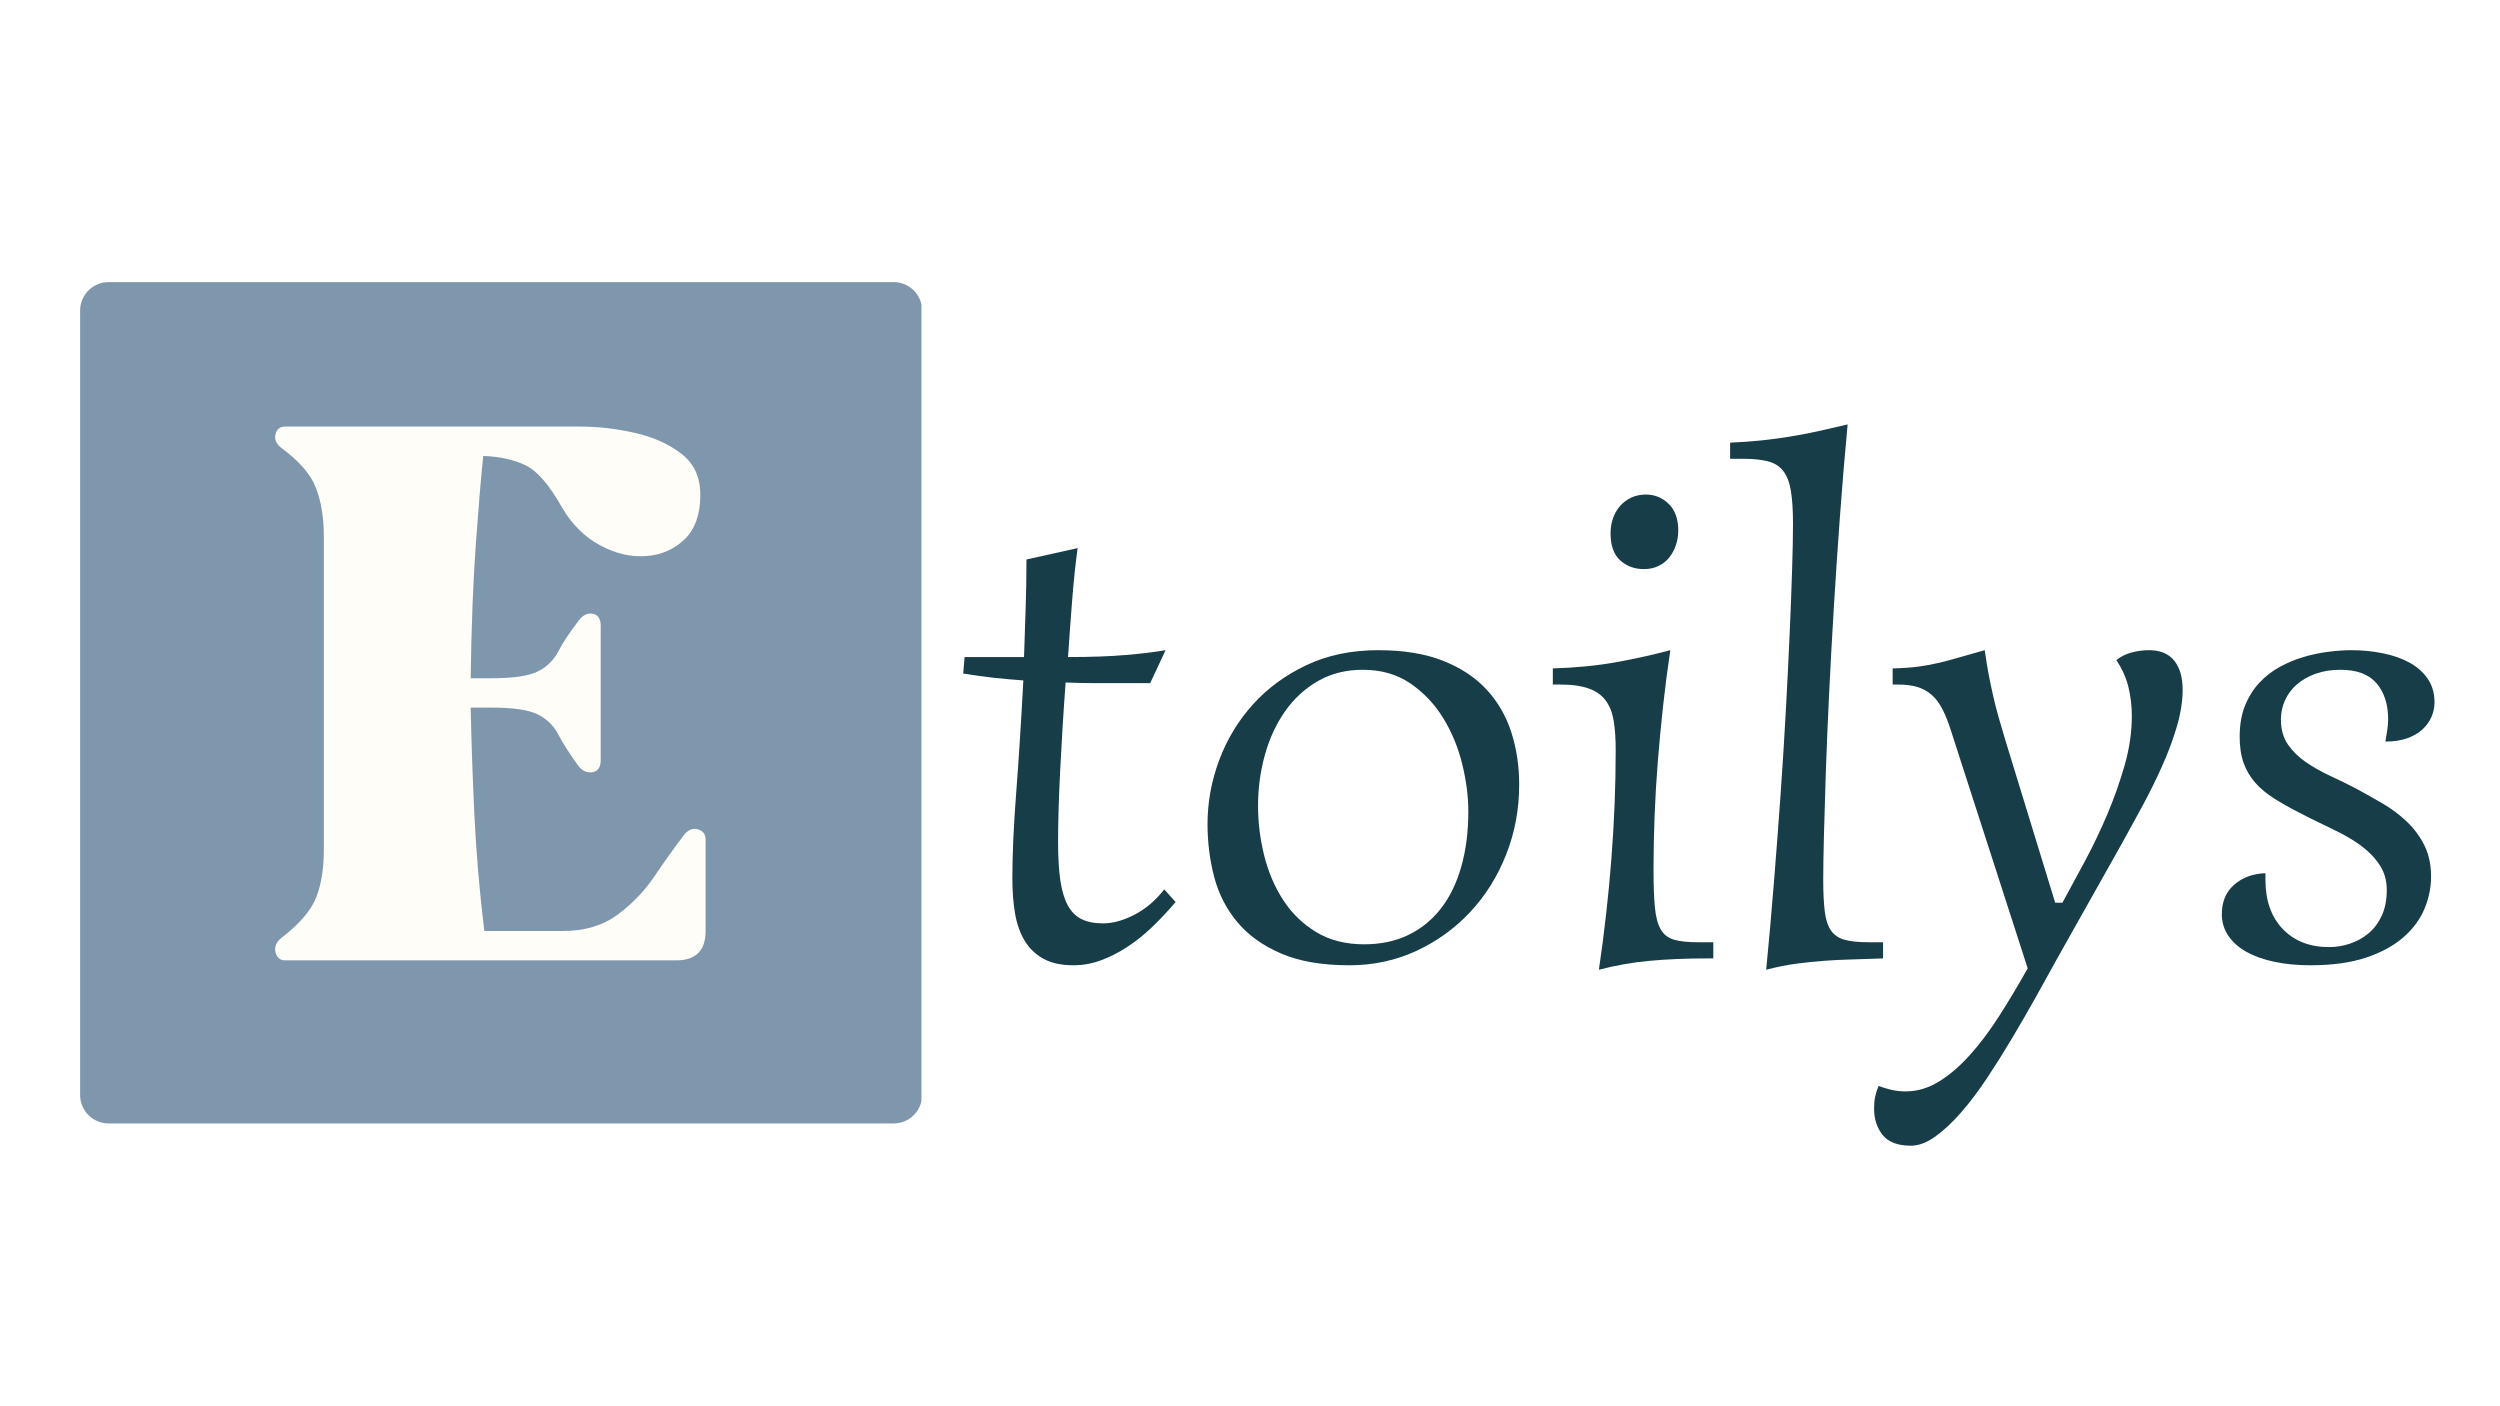
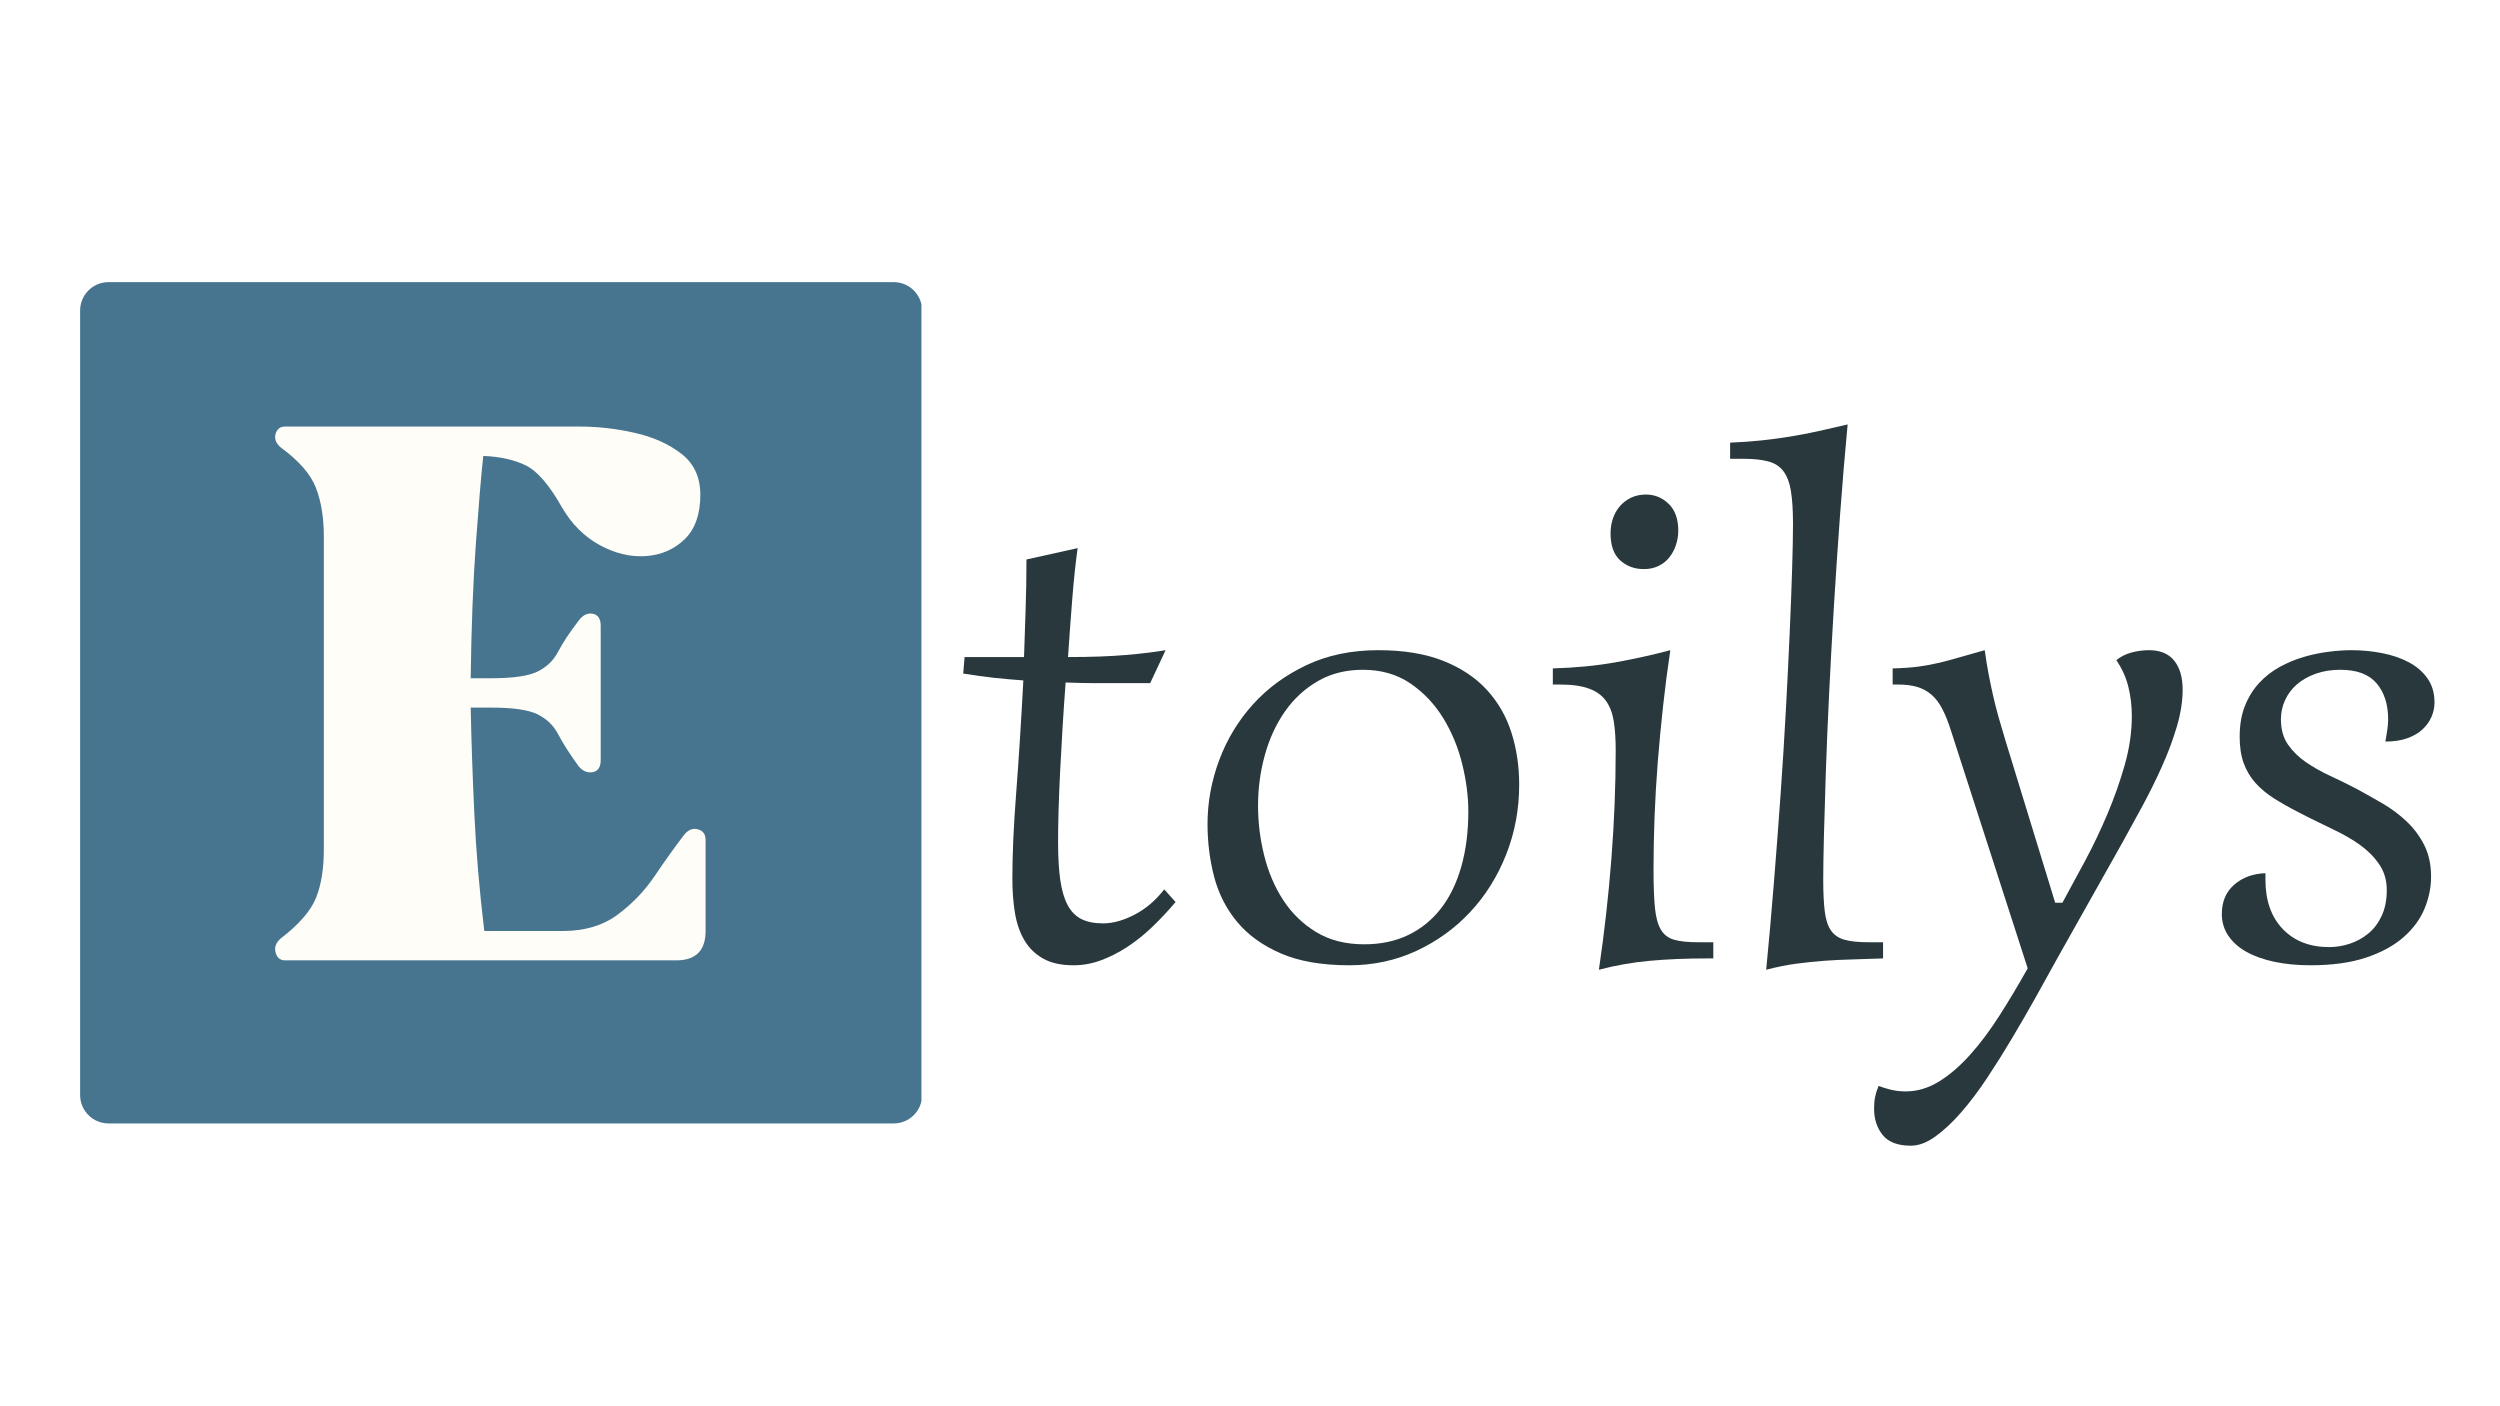
<svg xmlns="http://www.w3.org/2000/svg" width="1366" zoomAndPan="magnify" viewBox="0 0 1024.5 576" height="768" preserveAspectRatio="xMidYMid meet" version="1.0">
  <defs>
    <g />
    <clipPath id="5332a727c6">
      <path d="M 32.832 115.613 L 378 115.613 L 378 460.387 L 32.832 460.387 Z M 32.832 115.613 " clip-rule="nonzero" />
    </clipPath>
    <clipPath id="be98bb375f">
      <path d="M 44.469 115.613 L 366.246 115.613 C 369.332 115.613 372.293 116.84 374.477 119.023 C 376.656 121.207 377.883 124.164 377.883 127.25 L 377.883 448.75 C 377.883 451.836 376.656 454.793 374.477 456.977 C 372.293 459.16 369.332 460.387 366.246 460.387 L 44.469 460.387 C 41.383 460.387 38.426 459.16 36.242 456.977 C 34.059 454.793 32.832 451.836 32.832 448.75 L 32.832 127.25 C 32.832 124.164 34.059 121.207 36.242 119.023 C 38.426 116.84 41.383 115.613 44.469 115.613 Z M 44.469 115.613 " clip-rule="nonzero" />
    </clipPath>
  </defs>
  <g clip-path="url(#5332a727c6)">
    <g clip-path="url(#be98bb375f)">
-       <path fill="#7f97ad" d="M 32.832 115.613 L 377.605 115.613 L 377.605 460.387 L 32.832 460.387 Z M 32.832 115.613 " fill-opacity="1" fill-rule="nonzero" />
+       <path fill="#47758F" d="M 32.832 115.613 L 377.605 115.613 L 377.605 460.387 L 32.832 460.387 Z M 32.832 115.613 " fill-opacity="1" fill-rule="nonzero" />
    </g>
  </g>
-   <g fill="#173d49" fill-opacity="1">
+   <g fill="#29383C" fill-opacity="1">
    <g transform="translate(391.2087, 392.7578)">
      <g>
        <path d="M 28.438 -123.5 C 28.625 -129.695 28.836 -136.102 29.078 -142.719 C 29.316 -149.332 29.438 -156.254 29.438 -163.484 L 50.406 -168.141 C 49.562 -162.035 48.832 -155.156 48.219 -147.5 C 47.613 -139.852 47.031 -131.852 46.469 -123.5 C 55.758 -123.5 63.664 -123.781 70.188 -124.344 C 76.719 -124.906 82.141 -125.562 86.453 -126.312 L 80.125 -112.797 L 70.969 -112.797 C 66.469 -112.797 62.195 -112.797 58.156 -112.797 C 54.125 -112.797 49.898 -112.891 45.484 -113.078 C 45.016 -106.785 44.594 -100.562 44.219 -94.406 C 43.844 -88.258 43.516 -82.348 43.234 -76.672 C 42.953 -70.992 42.738 -65.664 42.594 -60.688 C 42.457 -55.719 42.391 -51.352 42.391 -47.594 C 42.391 -41.488 42.691 -36.32 43.297 -32.094 C 43.91 -27.875 44.922 -24.453 46.328 -21.828 C 47.734 -19.203 49.609 -17.301 51.953 -16.125 C 54.305 -14.945 57.266 -14.359 60.828 -14.359 C 64.867 -14.359 69.188 -15.555 73.781 -17.953 C 78.383 -20.348 82.422 -23.797 85.891 -28.297 L 90.547 -23.094 C 87.441 -19.438 84.25 -16.035 80.969 -12.891 C 77.688 -9.742 74.285 -7.02 70.766 -4.719 C 67.242 -2.414 63.648 -0.586 59.984 0.766 C 56.328 2.129 52.57 2.812 48.719 2.812 C 43.656 2.812 39.504 1.895 36.266 0.062 C 33.023 -1.758 30.461 -4.266 28.578 -7.453 C 26.703 -10.648 25.41 -14.406 24.703 -18.719 C 24.004 -23.039 23.656 -27.738 23.656 -32.812 C 23.656 -42.57 24.172 -54.141 25.203 -67.516 C 26.234 -80.898 27.219 -96.367 28.156 -113.922 C 24.219 -114.203 20.273 -114.551 16.328 -114.969 C 12.391 -115.395 8.117 -115.984 3.516 -116.734 L 4.078 -123.5 Z M 28.438 -123.5 " />
      </g>
    </g>
  </g>
-   <g fill="#173d49" fill-opacity="1">
+   <g fill="#29383C" fill-opacity="1">
    <g transform="translate(484.9854, 392.7578)">
      <g>
        <path d="M 73.5 -118.281 C 66.551 -118.281 60.398 -116.727 55.047 -113.625 C 49.703 -110.531 45.223 -106.398 41.609 -101.234 C 37.992 -96.078 35.25 -90.141 33.375 -83.422 C 31.5 -76.711 30.562 -69.742 30.562 -62.516 C 30.562 -55.672 31.406 -48.867 33.094 -42.109 C 34.781 -35.348 37.383 -29.266 40.906 -23.859 C 44.426 -18.461 48.93 -14.098 54.422 -10.766 C 59.91 -7.441 66.457 -5.781 74.062 -5.781 C 80.82 -5.781 86.832 -7.047 92.094 -9.578 C 97.352 -12.109 101.812 -15.719 105.469 -20.406 C 109.133 -25.102 111.926 -30.832 113.844 -37.594 C 115.77 -44.352 116.734 -51.91 116.734 -60.266 C 116.734 -66.461 115.891 -72.961 114.203 -79.766 C 112.516 -86.578 109.91 -92.844 106.391 -98.562 C 102.867 -104.289 98.383 -109.008 92.938 -112.719 C 87.488 -116.426 81.008 -118.281 73.5 -118.281 Z M 9.859 -55.062 C 9.859 -63.977 11.453 -72.707 14.641 -81.25 C 17.836 -89.789 22.438 -97.395 28.438 -104.062 C 34.445 -110.727 41.77 -116.102 50.406 -120.188 C 59.039 -124.27 68.852 -126.312 79.844 -126.312 C 90.258 -126.312 99.129 -124.852 106.453 -121.938 C 113.773 -119.031 119.734 -115.066 124.328 -110.047 C 128.93 -105.023 132.289 -99.18 134.406 -92.516 C 136.52 -85.848 137.578 -78.758 137.578 -71.25 C 137.578 -61.113 135.789 -51.539 132.219 -42.531 C 128.656 -33.52 123.727 -25.656 117.438 -18.938 C 111.145 -12.227 103.773 -6.926 95.328 -3.031 C 86.879 0.863 77.773 2.812 68.016 2.812 C 56.742 2.812 47.375 1.191 39.906 -2.047 C 32.445 -5.285 26.488 -9.578 22.031 -14.922 C 17.57 -20.273 14.426 -26.426 12.594 -33.375 C 10.77 -40.32 9.859 -47.551 9.859 -55.062 Z M 9.859 -55.062 " />
      </g>
    </g>
  </g>
-   <g fill="#173d49" fill-opacity="1">
+   <g fill="#29383C" fill-opacity="1">
    <g transform="translate(633.5354, 392.7578)">
      <g>
        <path d="M 50.969 -126.312 C 49.844 -118.895 48.859 -111.336 48.016 -103.641 C 47.172 -95.941 46.441 -88.266 45.828 -80.609 C 45.223 -72.961 44.781 -65.406 44.5 -57.938 C 44.219 -50.477 44.078 -43.273 44.078 -36.328 C 44.078 -29.941 44.266 -24.801 44.641 -20.906 C 45.016 -17.008 45.812 -14.004 47.031 -11.891 C 48.25 -9.785 50.055 -8.379 52.453 -7.672 C 54.848 -6.973 58.109 -6.625 62.234 -6.625 L 68.578 -6.625 L 68.578 0 L 66.328 0 C 57.504 0 49.547 0.328 42.453 0.984 C 35.367 1.641 28.445 2.859 21.688 4.641 C 23.938 -10.566 25.645 -25.727 26.812 -40.844 C 27.988 -55.957 28.578 -70.785 28.578 -85.328 C 28.578 -89.836 28.316 -93.758 27.797 -97.094 C 27.285 -100.426 26.234 -103.219 24.641 -105.469 C 23.047 -107.719 20.742 -109.406 17.734 -110.531 C 14.734 -111.664 10.75 -112.234 5.781 -112.234 L 2.812 -112.234 L 2.812 -118.844 C 12.289 -119.125 20.926 -119.969 28.719 -121.375 C 36.52 -122.789 43.938 -124.438 50.969 -126.312 Z M 40.125 -159.547 C 36.281 -159.547 33.039 -160.738 30.406 -163.125 C 27.781 -165.52 26.469 -169.207 26.469 -174.188 C 26.469 -176.344 26.797 -178.383 27.453 -180.312 C 28.109 -182.238 29.07 -183.926 30.344 -185.375 C 31.613 -186.832 33.141 -187.984 34.922 -188.828 C 36.703 -189.672 38.723 -190.094 40.984 -190.094 C 44.547 -190.094 47.641 -188.828 50.266 -186.297 C 52.898 -183.766 54.219 -180.102 54.219 -175.312 C 54.219 -173.25 53.891 -171.254 53.234 -169.328 C 52.578 -167.398 51.66 -165.707 50.484 -164.25 C 49.305 -162.801 47.848 -161.656 46.109 -160.812 C 44.379 -159.969 42.383 -159.547 40.125 -159.547 Z M 40.125 -159.547 " />
      </g>
    </g>
  </g>
-   <g fill="#173d49" fill-opacity="1">
+   <g fill="#29383C" fill-opacity="1">
    <g transform="translate(707.036, 392.7578)">
      <g>
        <path d="M 40.125 -32.25 C 40.125 -26.895 40.336 -22.523 40.766 -19.141 C 41.191 -15.766 42.062 -13.16 43.375 -11.328 C 44.688 -9.504 46.562 -8.266 49 -7.609 C 51.445 -6.953 54.641 -6.625 58.578 -6.625 L 64.641 -6.625 L 64.641 0 C 60.129 0.188 55.898 0.328 51.953 0.422 C 48.016 0.516 44.164 0.703 40.406 0.984 C 36.656 1.266 32.852 1.66 29 2.172 C 25.156 2.691 21.07 3.516 16.75 4.641 C 17.883 -6.992 18.941 -18.938 19.922 -31.188 C 20.91 -43.438 21.828 -55.547 22.672 -67.516 C 23.516 -79.484 24.238 -91.098 24.844 -102.359 C 25.457 -113.629 25.973 -124.078 26.391 -133.703 C 26.816 -143.328 27.145 -151.941 27.375 -159.547 C 27.613 -167.148 27.734 -173.297 27.734 -177.984 C 27.734 -183.523 27.453 -188.031 26.891 -191.5 C 26.328 -194.977 25.297 -197.703 23.797 -199.672 C 22.297 -201.648 20.207 -202.988 17.531 -203.688 C 14.852 -204.395 11.406 -204.75 7.188 -204.75 L 1.969 -204.75 L 1.969 -211.359 C 6.477 -211.547 10.727 -211.848 14.719 -212.266 C 18.707 -212.691 22.602 -213.211 26.406 -213.828 C 30.207 -214.441 34.031 -215.172 37.875 -216.016 C 41.727 -216.859 45.812 -217.797 50.125 -218.828 C 49 -206.898 47.969 -194.598 47.031 -181.922 C 46.094 -169.254 45.25 -156.723 44.5 -144.328 C 43.75 -131.941 43.094 -119.953 42.531 -108.359 C 41.969 -96.766 41.52 -86.062 41.188 -76.25 C 40.863 -66.438 40.602 -57.727 40.406 -50.125 C 40.219 -42.52 40.125 -36.562 40.125 -32.25 Z M 40.125 -32.25 " />
      </g>
    </g>
  </g>
-   <g fill="#173d49" fill-opacity="1">
+   <g fill="#29383C" fill-opacity="1">
    <g transform="translate(775.0452, 392.7578)">
      <g>
        <path d="M 67.172 -22.812 L 70.125 -22.812 C 72.938 -27.977 76.008 -33.656 79.344 -39.844 C 82.676 -46.039 85.75 -52.473 88.562 -59.141 C 91.383 -65.805 93.758 -72.539 95.688 -79.344 C 97.613 -86.156 98.578 -92.801 98.578 -99.281 C 98.578 -103.5 98.102 -107.508 97.156 -111.312 C 96.219 -115.113 94.578 -118.754 92.234 -122.234 C 94.109 -123.734 96.219 -124.785 98.562 -125.391 C 100.914 -126.004 103.266 -126.312 105.609 -126.312 C 110.211 -126.312 113.66 -124.879 115.953 -122.016 C 118.254 -119.148 119.406 -115.188 119.406 -110.125 C 119.406 -105.426 118.609 -100.379 117.016 -94.984 C 115.422 -89.586 113.379 -84.117 110.891 -78.578 C 108.398 -73.035 105.703 -67.586 102.797 -62.234 C 99.891 -56.891 97.164 -51.914 94.625 -47.312 L 68.016 0 C 65.391 4.789 62.504 10 59.359 15.625 C 56.211 21.258 52.945 26.914 49.562 32.594 C 46.188 38.281 42.738 43.773 39.219 49.078 C 35.695 54.379 32.148 59.07 28.578 63.156 C 25.016 67.238 21.492 70.523 18.016 73.016 C 14.547 75.504 11.219 76.75 8.031 76.75 C 2.676 76.75 -1.172 75.289 -3.516 72.375 C -5.867 69.469 -7.047 65.852 -7.047 61.531 C -7.047 59.75 -6.906 58.156 -6.625 56.75 C -6.344 55.344 -5.867 53.844 -5.203 52.25 C -3.797 52.812 -2.129 53.328 -0.203 53.797 C 1.711 54.266 3.754 54.5 5.922 54.5 C 10.609 54.5 15.133 53.16 19.5 50.484 C 23.863 47.805 28.109 44.164 32.234 39.562 C 36.367 34.969 40.383 29.617 44.281 23.516 C 48.176 17.41 52.051 10.93 55.906 4.078 L 24.5 -93.219 C 23.375 -96.789 22.176 -99.797 20.906 -102.234 C 19.645 -104.672 18.164 -106.617 16.469 -108.078 C 14.781 -109.535 12.832 -110.594 10.625 -111.25 C 8.426 -111.906 5.82 -112.234 2.812 -112.234 L 0.562 -112.234 L 0.562 -118.844 C 4.695 -118.938 8.285 -119.191 11.328 -119.609 C 14.379 -120.035 17.266 -120.578 19.984 -121.234 C 22.711 -121.898 25.508 -122.656 28.375 -123.5 C 31.238 -124.344 34.547 -125.281 38.297 -126.312 C 38.766 -122.938 39.281 -119.742 39.844 -116.734 C 40.414 -113.734 41.031 -110.773 41.688 -107.859 C 42.344 -104.953 43.094 -101.992 43.938 -98.984 C 44.781 -95.984 45.719 -92.797 46.75 -89.422 Z M 67.172 -22.812 " />
      </g>
    </g>
  </g>
-   <g fill="#173d49" fill-opacity="1">
+   <g fill="#29383C" fill-opacity="1">
    <g transform="translate(901.9112, 392.7578)">
      <g>
        <path d="M 75.625 -88.859 C 75.906 -90.453 76.16 -92.02 76.391 -93.562 C 76.629 -95.113 76.75 -96.594 76.75 -98 C 76.75 -104.102 75.176 -109.008 72.031 -112.719 C 68.883 -116.426 63.93 -118.281 57.172 -118.281 C 53.41 -118.281 50.031 -117.738 47.031 -116.656 C 44.031 -115.582 41.473 -114.129 39.359 -112.297 C 37.242 -110.461 35.625 -108.301 34.5 -105.812 C 33.375 -103.332 32.812 -100.727 32.812 -98 C 32.812 -93.875 33.77 -90.426 35.688 -87.656 C 37.613 -84.883 40.078 -82.469 43.078 -80.406 C 46.086 -78.344 49.422 -76.461 53.078 -74.766 C 56.742 -73.078 60.363 -71.297 63.938 -69.422 C 67.406 -67.547 70.945 -65.551 74.562 -63.438 C 78.176 -61.32 81.461 -58.852 84.422 -56.031 C 87.379 -53.219 89.77 -49.984 91.594 -46.328 C 93.426 -42.672 94.344 -38.398 94.344 -33.516 C 94.344 -29.098 93.453 -24.727 91.672 -20.406 C 89.891 -16.094 87.023 -12.195 83.078 -8.719 C 79.141 -5.25 74.023 -2.457 67.734 -0.344 C 61.441 1.758 53.836 2.812 44.922 2.812 C 39.566 2.812 34.66 2.344 30.203 1.406 C 25.742 0.469 21.914 -0.891 18.719 -2.672 C 15.531 -4.453 13.047 -6.656 11.266 -9.281 C 9.484 -11.914 8.594 -14.879 8.594 -18.172 C 8.594 -23.234 10.281 -27.242 13.656 -30.203 C 17.039 -33.16 21.312 -34.734 26.469 -34.922 L 26.469 -32.25 C 26.469 -23.707 28.836 -16.969 33.578 -12.031 C 38.328 -7.102 44.645 -4.641 52.531 -4.641 C 55.438 -4.641 58.297 -5.109 61.109 -6.047 C 63.93 -6.992 66.469 -8.406 68.719 -10.281 C 70.969 -12.156 72.773 -14.57 74.141 -17.531 C 75.504 -20.488 76.188 -23.984 76.188 -28.016 C 76.188 -32.055 75.148 -35.578 73.078 -38.578 C 71.016 -41.586 68.41 -44.219 65.266 -46.469 C 62.117 -48.719 58.711 -50.711 55.047 -52.453 C 51.391 -54.191 47.969 -55.859 44.781 -57.453 L 39.844 -59.984 C 36.188 -61.859 32.879 -63.734 29.922 -65.609 C 26.961 -67.492 24.453 -69.586 22.391 -71.891 C 20.328 -74.191 18.727 -76.863 17.594 -79.906 C 16.469 -82.957 15.906 -86.598 15.906 -90.828 C 15.906 -95.711 16.633 -99.957 18.094 -103.562 C 19.551 -107.176 21.5 -110.297 23.938 -112.922 C 26.375 -115.555 29.188 -117.742 32.375 -119.484 C 35.57 -121.223 38.859 -122.582 42.234 -123.562 C 45.617 -124.551 49 -125.254 52.375 -125.672 C 55.758 -126.098 58.859 -126.312 61.672 -126.312 C 65.992 -126.312 70.195 -125.91 74.281 -125.109 C 78.363 -124.316 82 -123.07 85.188 -121.375 C 88.383 -119.688 90.941 -117.484 92.859 -114.766 C 94.785 -112.047 95.75 -108.758 95.75 -104.906 C 95.75 -102.844 95.328 -100.848 94.484 -98.922 C 93.641 -96.992 92.395 -95.281 90.75 -93.781 C 89.113 -92.281 87.023 -91.082 84.484 -90.188 C 81.953 -89.301 79 -88.859 75.625 -88.859 Z M 75.625 -88.859 " />
      </g>
    </g>
  </g>
  <g fill="#fffdf7" fill-opacity="1">
    <g transform="translate(112.5104, 444.2738)">
      <g>
        <path d="M 167.609 -101.859 C 169.328 -104.148 171.258 -105.008 173.406 -104.438 C 175.562 -103.863 176.641 -102.43 176.641 -100.141 L 176.641 -62.75 C 176.641 -54.727 172.629 -50.719 164.609 -50.719 L 4.297 -50.719 C 2.297 -50.719 1.004 -51.789 0.422 -53.938 C -0.148 -56.082 0.566 -58.016 2.578 -59.734 C 10.023 -65.461 14.82 -70.977 16.969 -76.281 C 19.125 -81.582 20.203 -88.242 20.203 -96.266 L 20.203 -224.344 C 20.203 -232.082 19.125 -238.742 16.969 -244.328 C 14.82 -249.922 10.023 -255.438 2.578 -260.875 C 0.566 -262.594 -0.148 -264.453 0.422 -266.453 C 1.004 -268.461 2.297 -269.469 4.297 -269.469 L 125.062 -269.469 C 132.508 -269.469 140.031 -268.609 147.625 -266.891 C 155.219 -265.172 161.594 -262.305 166.75 -258.297 C 171.906 -254.285 174.484 -248.695 174.484 -241.531 C 174.484 -233.508 172.332 -227.422 168.031 -223.266 C 163.738 -219.117 158.441 -216.828 152.141 -216.391 C 145.836 -215.961 139.535 -217.469 133.234 -220.906 C 126.93 -224.344 121.773 -229.5 117.766 -236.375 C 112.609 -245.539 107.664 -251.27 102.938 -253.562 C 98.207 -255.863 92.406 -257.156 85.531 -257.438 C 84.664 -249.414 83.66 -237.523 82.516 -221.766 C 81.367 -206.004 80.656 -187.523 80.375 -166.328 L 88.969 -166.328 C 97.844 -166.328 104.145 -167.254 107.875 -169.109 C 111.602 -170.973 114.395 -173.695 116.25 -177.281 C 118.113 -180.863 120.91 -185.094 124.641 -189.969 C 126.359 -192.258 128.289 -193.188 130.438 -192.75 C 132.582 -192.32 133.656 -190.676 133.656 -187.812 L 133.656 -132.797 C 133.656 -129.93 132.582 -128.285 130.438 -127.859 C 128.289 -127.43 126.359 -128.219 124.641 -130.219 C 120.91 -135.375 118.113 -139.742 116.25 -143.328 C 114.395 -146.91 111.602 -149.633 107.875 -151.5 C 104.145 -153.363 97.844 -154.297 88.969 -154.297 L 80.375 -154.297 C 80.656 -140.535 81.156 -125.988 81.875 -110.656 C 82.594 -95.332 83.953 -79.363 85.953 -62.75 L 118.188 -62.75 C 127.07 -62.75 134.52 -64.969 140.531 -69.406 C 146.551 -73.852 151.641 -79.156 155.797 -85.312 C 159.953 -91.469 163.891 -96.984 167.609 -101.859 Z M 167.609 -101.859 " />
      </g>
    </g>
  </g>
</svg>
